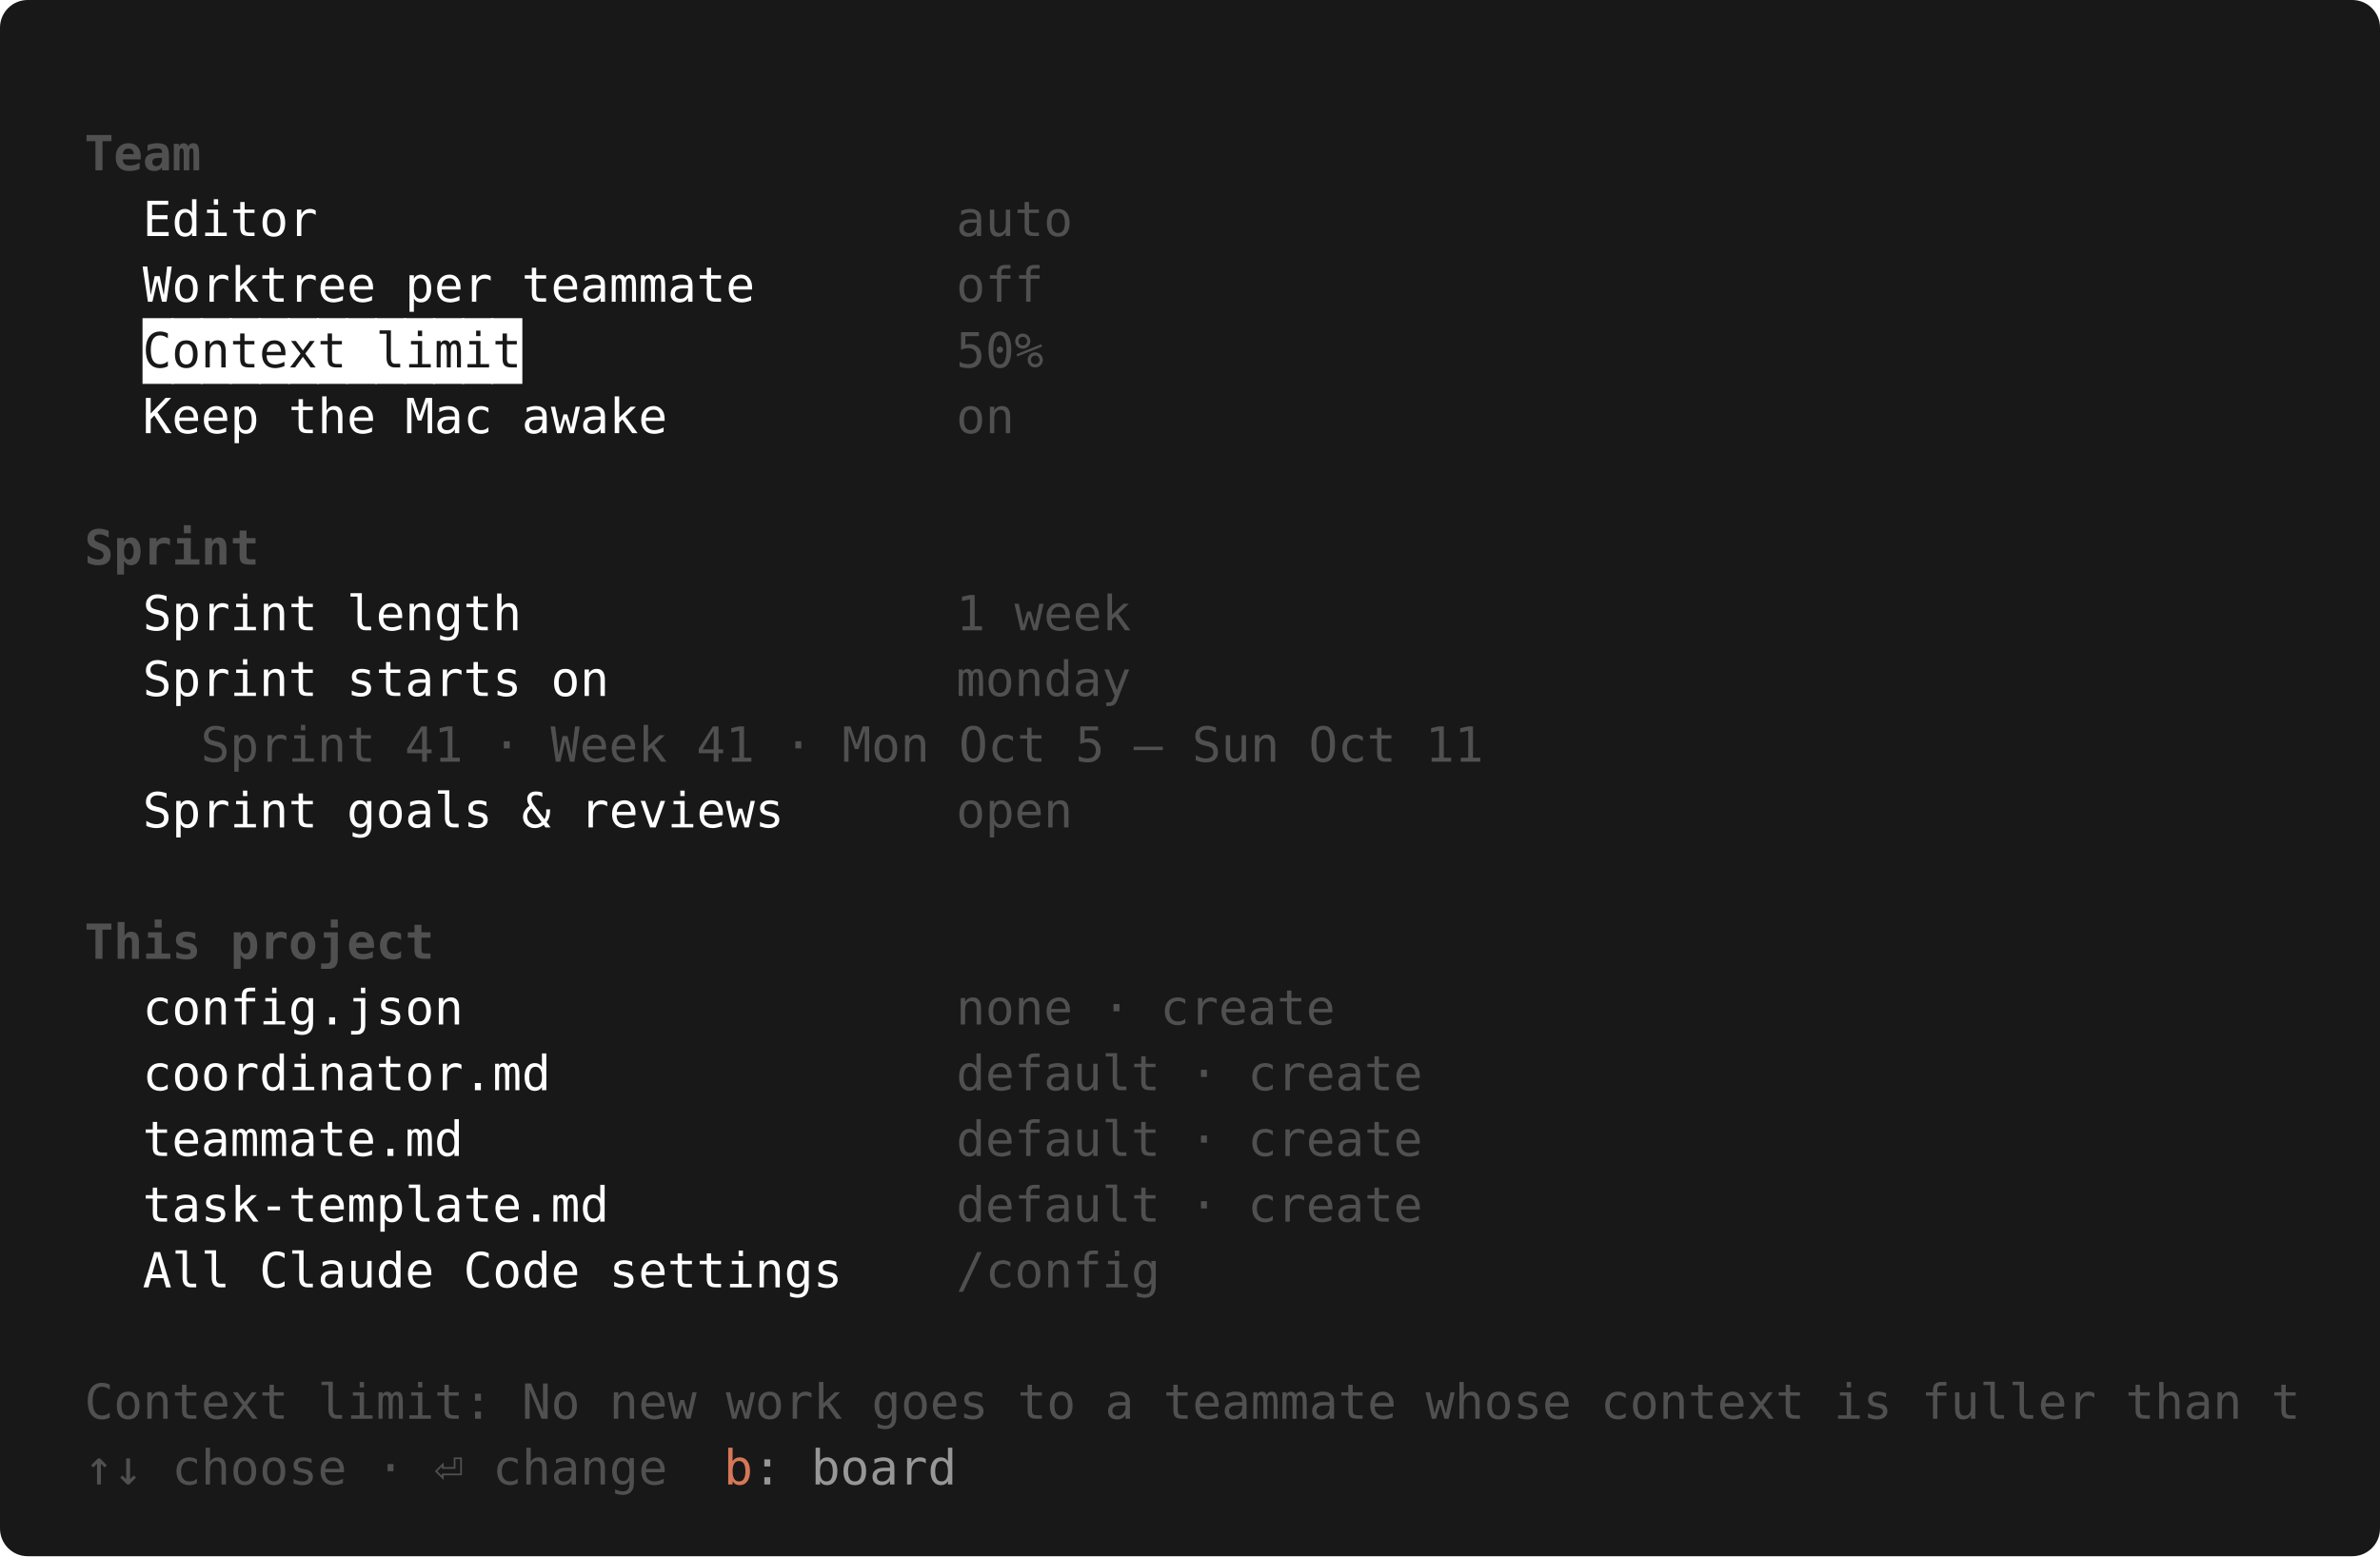
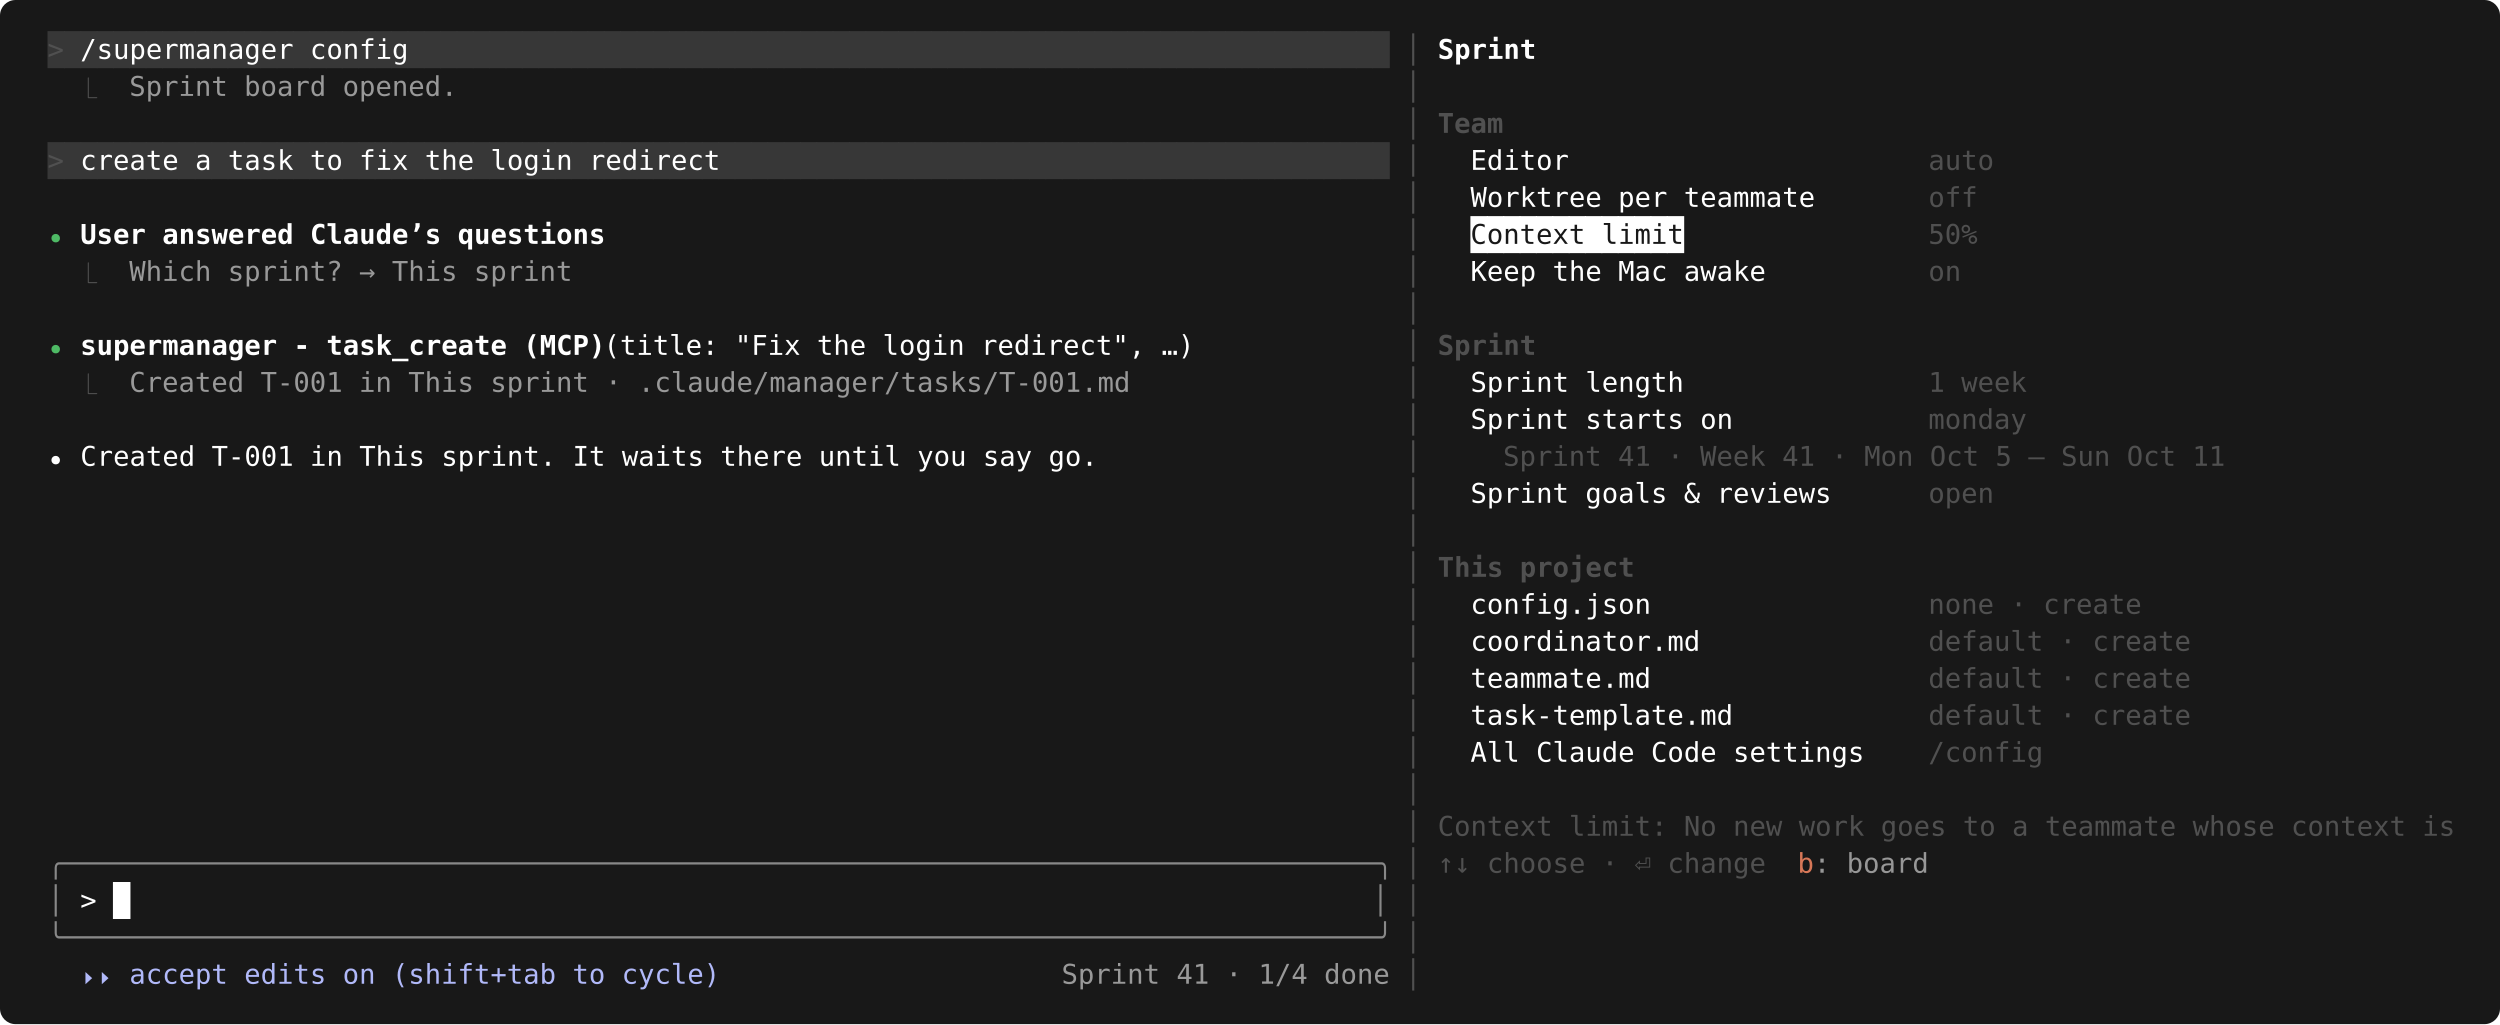
- <svg xmlns="http://www.w3.org/2000/svg" width="688" height="450" viewBox="0 0 688 450" font-family="JetBrains Mono, SF Mono, Menlo, Consolas, monospace" font-size="14">
+ <svg xmlns="http://www.w3.org/2000/svg" width="1284" height="526" viewBox="0 0 1284 526" font-family="JetBrains Mono, SF Mono, Menlo, Consolas, monospace" font-size="14">
  <rect width="100%" height="100%" rx="8" fill="rgb(24,24,24)" />
-   <text x="24.4" y="49.25" fill="rgb(80,80,80)" font-weight="bold" textLength="33.6" xml:space="preserve">Team</text>
-   <text x="32.8" y="68.25" fill="rgb(255,255,255)" textLength="243.6" xml:space="preserve"> Editor                      </text>
-   <text x="276.4" y="68.25" fill="rgb(80,80,80)" textLength="33.6" xml:space="preserve">auto</text>
-   <text x="32.8" y="87.25" fill="rgb(255,255,255)" textLength="243.6" xml:space="preserve"> Worktree per teammate       </text>
-   <text x="276.4" y="87.25" fill="rgb(80,80,80)" textLength="25.2" xml:space="preserve">off</text>
-   <rect x="41.2" y="92" width="9" height="19" fill="rgb(255,255,255)" />
-   <rect x="49.6" y="92" width="9" height="19" fill="rgb(255,255,255)" />
-   <rect x="58.0" y="92" width="9" height="19" fill="rgb(255,255,255)" />
-   <rect x="66.4" y="92" width="9" height="19" fill="rgb(255,255,255)" />
-   <rect x="74.8" y="92" width="9" height="19" fill="rgb(255,255,255)" />
-   <rect x="83.2" y="92" width="9" height="19" fill="rgb(255,255,255)" />
-   <rect x="91.6" y="92" width="9" height="19" fill="rgb(255,255,255)" />
-   <rect x="100.0" y="92" width="9" height="19" fill="rgb(255,255,255)" />
-   <rect x="108.4" y="92" width="9" height="19" fill="rgb(255,255,255)" />
-   <rect x="116.8" y="92" width="9" height="19" fill="rgb(255,255,255)" />
-   <rect x="125.2" y="92" width="9" height="19" fill="rgb(255,255,255)" />
-   <rect x="133.6" y="92" width="9" height="19" fill="rgb(255,255,255)" />
-   <rect x="142.0" y="92" width="9" height="19" fill="rgb(255,255,255)" />
-   <text x="41.2" y="106.25" fill="rgb(24,24,24)" textLength="109.2" xml:space="preserve">Context limit</text>
-   <text x="276.4" y="106.25" fill="rgb(80,80,80)" textLength="25.2" xml:space="preserve">50%</text>
-   <text x="32.8" y="125.25" fill="rgb(255,255,255)" textLength="243.6" xml:space="preserve"> Keep the Mac awake          </text>
-   <text x="276.4" y="125.25" fill="rgb(80,80,80)" textLength="16.8" xml:space="preserve">on</text>
-   <text x="24.4" y="163.25" fill="rgb(80,80,80)" font-weight="bold" textLength="50.4" xml:space="preserve">Sprint</text>
-   <text x="32.8" y="182.25" fill="rgb(255,255,255)" textLength="243.6" xml:space="preserve"> Sprint length               </text>
-   <text x="276.4" y="182.25" fill="rgb(80,80,80)" textLength="50.4" xml:space="preserve">1 week</text>
-   <text x="32.8" y="201.25" fill="rgb(255,255,255)" textLength="243.6" xml:space="preserve"> Sprint starts on            </text>
-   <text x="276.4" y="201.25" fill="rgb(80,80,80)" textLength="50.4" xml:space="preserve">monday</text>
-   <text x="58.0" y="220.25" fill="rgb(80,80,80)" textLength="369.6" xml:space="preserve">Sprint 41 · Week 41 · Mon Oct 5 – Sun Oct 11</text>
-   <text x="32.8" y="239.25" fill="rgb(255,255,255)" textLength="243.6" xml:space="preserve"> Sprint goals &amp; reviews      </text>
-   <text x="276.4" y="239.25" fill="rgb(80,80,80)" textLength="33.6" xml:space="preserve">open</text>
-   <text x="24.4" y="277.25" fill="rgb(80,80,80)" font-weight="bold" textLength="100.8" xml:space="preserve">This project</text>
-   <text x="32.8" y="296.25" fill="rgb(255,255,255)" textLength="243.6" xml:space="preserve"> config.json                 </text>
-   <text x="276.4" y="296.25" fill="rgb(80,80,80)" textLength="109.2" xml:space="preserve">none · create</text>
-   <text x="32.8" y="315.25" fill="rgb(255,255,255)" textLength="243.6" xml:space="preserve"> coordinator.md              </text>
-   <text x="276.4" y="315.25" fill="rgb(80,80,80)" textLength="134.4" xml:space="preserve">default · create</text>
-   <text x="32.8" y="334.25" fill="rgb(255,255,255)" textLength="243.6" xml:space="preserve"> teammate.md                 </text>
-   <text x="276.4" y="334.25" fill="rgb(80,80,80)" textLength="134.4" xml:space="preserve">default · create</text>
-   <text x="32.8" y="353.25" fill="rgb(255,255,255)" textLength="243.6" xml:space="preserve"> task-template.md            </text>
-   <text x="276.4" y="353.25" fill="rgb(80,80,80)" textLength="134.4" xml:space="preserve">default · create</text>
-   <text x="32.8" y="372.25" fill="rgb(255,255,255)" textLength="243.6" xml:space="preserve"> All Claude Code settings    </text>
-   <text x="276.4" y="372.25" fill="rgb(80,80,80)" textLength="58.8" xml:space="preserve">/config</text>
-   <text x="24.4" y="410.25" fill="rgb(80,80,80)" textLength="638.4" xml:space="preserve">Context limit: No new work goes to a teammate whose context is fuller than t</text>
-   <text x="24.4" y="429.25" fill="rgb(80,80,80)" textLength="168.0" xml:space="preserve">↑↓ choose · ⏎ change</text>
-   <text x="209.2" y="429.25" fill="rgb(215,119,87)" textLength="8.4" xml:space="preserve">b</text>
-   <text x="217.6" y="429.25" fill="rgb(255,255,255)" opacity="0.55" textLength="58.8" xml:space="preserve">: board</text>
+   <rect x="24.4" y="16" width="9" height="19" fill="rgb(55,55,55)" />
+   <rect x="32.8" y="16" width="9" height="19" fill="rgb(55,55,55)" />
+   <rect x="41.2" y="16" width="9" height="19" fill="rgb(55,55,55)" />
+   <rect x="49.6" y="16" width="9" height="19" fill="rgb(55,55,55)" />
+   <rect x="58.0" y="16" width="9" height="19" fill="rgb(55,55,55)" />
+   <rect x="66.4" y="16" width="9" height="19" fill="rgb(55,55,55)" />
+   <rect x="74.8" y="16" width="9" height="19" fill="rgb(55,55,55)" />
+   <rect x="83.2" y="16" width="9" height="19" fill="rgb(55,55,55)" />
+   <rect x="91.6" y="16" width="9" height="19" fill="rgb(55,55,55)" />
+   <rect x="100.0" y="16" width="9" height="19" fill="rgb(55,55,55)" />
+   <rect x="108.4" y="16" width="9" height="19" fill="rgb(55,55,55)" />
+   <rect x="116.8" y="16" width="9" height="19" fill="rgb(55,55,55)" />
+   <rect x="125.2" y="16" width="9" height="19" fill="rgb(55,55,55)" />
+   <rect x="133.6" y="16" width="9" height="19" fill="rgb(55,55,55)" />
+   <rect x="142.0" y="16" width="9" height="19" fill="rgb(55,55,55)" />
+   <rect x="150.4" y="16" width="9" height="19" fill="rgb(55,55,55)" />
+   <rect x="158.8" y="16" width="9" height="19" fill="rgb(55,55,55)" />
+   <rect x="167.2" y="16" width="9" height="19" fill="rgb(55,55,55)" />
+   <rect x="175.6" y="16" width="9" height="19" fill="rgb(55,55,55)" />
+   <rect x="184.0" y="16" width="9" height="19" fill="rgb(55,55,55)" />
+   <rect x="192.4" y="16" width="9" height="19" fill="rgb(55,55,55)" />
+   <rect x="200.8" y="16" width="9" height="19" fill="rgb(55,55,55)" />
+   <rect x="209.2" y="16" width="9" height="19" fill="rgb(55,55,55)" />
+   <rect x="217.6" y="16" width="9" height="19" fill="rgb(55,55,55)" />
+   <rect x="226.0" y="16" width="9" height="19" fill="rgb(55,55,55)" />
+   <rect x="234.4" y="16" width="9" height="19" fill="rgb(55,55,55)" />
+   <rect x="242.8" y="16" width="9" height="19" fill="rgb(55,55,55)" />
+   <rect x="251.2" y="16" width="9" height="19" fill="rgb(55,55,55)" />
+   <rect x="259.6" y="16" width="9" height="19" fill="rgb(55,55,55)" />
+   <rect x="268.0" y="16" width="9" height="19" fill="rgb(55,55,55)" />
+   <rect x="276.4" y="16" width="9" height="19" fill="rgb(55,55,55)" />
+   <rect x="284.8" y="16" width="9" height="19" fill="rgb(55,55,55)" />
+   <rect x="293.2" y="16" width="9" height="19" fill="rgb(55,55,55)" />
+   <rect x="301.6" y="16" width="9" height="19" fill="rgb(55,55,55)" />
+   <rect x="310.0" y="16" width="9" height="19" fill="rgb(55,55,55)" />
+   <rect x="318.4" y="16" width="9" height="19" fill="rgb(55,55,55)" />
+   <rect x="326.8" y="16" width="9" height="19" fill="rgb(55,55,55)" />
+   <rect x="335.2" y="16" width="9" height="19" fill="rgb(55,55,55)" />
+   <rect x="343.6" y="16" width="9" height="19" fill="rgb(55,55,55)" />
+   <rect x="352.0" y="16" width="9" height="19" fill="rgb(55,55,55)" />
+   <rect x="360.4" y="16" width="9" height="19" fill="rgb(55,55,55)" />
+   <rect x="368.8" y="16" width="9" height="19" fill="rgb(55,55,55)" />
+   <rect x="377.2" y="16" width="9" height="19" fill="rgb(55,55,55)" />
+   <rect x="385.6" y="16" width="9" height="19" fill="rgb(55,55,55)" />
+   <rect x="394.0" y="16" width="9" height="19" fill="rgb(55,55,55)" />
+   <rect x="402.4" y="16" width="9" height="19" fill="rgb(55,55,55)" />
+   <rect x="410.8" y="16" width="9" height="19" fill="rgb(55,55,55)" />
+   <rect x="419.2" y="16" width="9" height="19" fill="rgb(55,55,55)" />
+   <rect x="427.6" y="16" width="9" height="19" fill="rgb(55,55,55)" />
+   <rect x="436.0" y="16" width="9" height="19" fill="rgb(55,55,55)" />
+   <rect x="444.4" y="16" width="9" height="19" fill="rgb(55,55,55)" />
+   <rect x="452.8" y="16" width="9" height="19" fill="rgb(55,55,55)" />
+   <rect x="461.2" y="16" width="9" height="19" fill="rgb(55,55,55)" />
+   <rect x="469.6" y="16" width="9" height="19" fill="rgb(55,55,55)" />
+   <rect x="478.0" y="16" width="9" height="19" fill="rgb(55,55,55)" />
+   <rect x="486.4" y="16" width="9" height="19" fill="rgb(55,55,55)" />
+   <rect x="494.8" y="16" width="9" height="19" fill="rgb(55,55,55)" />
+   <rect x="503.2" y="16" width="9" height="19" fill="rgb(55,55,55)" />
+   <rect x="511.6" y="16" width="9" height="19" fill="rgb(55,55,55)" />
+   <rect x="520.0" y="16" width="9" height="19" fill="rgb(55,55,55)" />
+   <rect x="528.4" y="16" width="9" height="19" fill="rgb(55,55,55)" />
+   <rect x="536.8" y="16" width="9" height="19" fill="rgb(55,55,55)" />
+   <rect x="545.2" y="16" width="9" height="19" fill="rgb(55,55,55)" />
+   <rect x="553.6" y="16" width="9" height="19" fill="rgb(55,55,55)" />
+   <rect x="562.0" y="16" width="9" height="19" fill="rgb(55,55,55)" />
+   <rect x="570.4" y="16" width="9" height="19" fill="rgb(55,55,55)" />
+   <rect x="578.8" y="16" width="9" height="19" fill="rgb(55,55,55)" />
+   <rect x="587.2" y="16" width="9" height="19" fill="rgb(55,55,55)" />
+   <rect x="595.6" y="16" width="9" height="19" fill="rgb(55,55,55)" />
+   <rect x="604.0" y="16" width="9" height="19" fill="rgb(55,55,55)" />
+   <rect x="612.4" y="16" width="9" height="19" fill="rgb(55,55,55)" />
+   <rect x="620.8" y="16" width="9" height="19" fill="rgb(55,55,55)" />
+   <rect x="629.2" y="16" width="9" height="19" fill="rgb(55,55,55)" />
+   <rect x="637.6" y="16" width="9" height="19" fill="rgb(55,55,55)" />
+   <rect x="646.0" y="16" width="9" height="19" fill="rgb(55,55,55)" />
+   <rect x="654.4" y="16" width="9" height="19" fill="rgb(55,55,55)" />
+   <rect x="662.8" y="16" width="9" height="19" fill="rgb(55,55,55)" />
+   <rect x="671.2" y="16" width="9" height="19" fill="rgb(55,55,55)" />
+   <rect x="679.6" y="16" width="9" height="19" fill="rgb(55,55,55)" />
+   <rect x="688.0" y="16" width="9" height="19" fill="rgb(55,55,55)" />
+   <rect x="696.4" y="16" width="9" height="19" fill="rgb(55,55,55)" />
+   <rect x="704.8" y="16" width="9" height="19" fill="rgb(55,55,55)" />
+   <text x="24.4" y="30.25" fill="rgb(80,80,80)" textLength="16.8" xml:space="preserve">&gt; </text>
+   <text x="41.2" y="30.25" fill="rgb(255,255,255)" textLength="168.0" xml:space="preserve">/supermanager config</text>
+   <text x="721.6" y="30.25" fill="rgb(80,80,80)" textLength="8.4" xml:space="preserve">│</text>
+   <text x="730.0" y="30.25" fill="rgb(255,255,255)" font-weight="bold" textLength="67.2" xml:space="preserve"> Sprint </text>
+   <text x="24.4" y="49.25" fill="rgb(80,80,80)" textLength="42.0" xml:space="preserve">  ⎿  </text>
+   <text x="66.4" y="49.25" fill="rgb(153,153,153)" textLength="168.0" xml:space="preserve">Sprint board opened.</text>
+   <text x="721.6" y="49.25" fill="rgb(80,80,80)" textLength="8.4" xml:space="preserve">│</text>
+   <text x="721.6" y="68.25" fill="rgb(80,80,80)" textLength="8.4" xml:space="preserve">│</text>
+   <text x="738.4" y="68.25" fill="rgb(80,80,80)" font-weight="bold" textLength="33.6" xml:space="preserve">Team</text>
+   <rect x="24.4" y="73" width="9" height="19" fill="rgb(55,55,55)" />
+   <rect x="32.8" y="73" width="9" height="19" fill="rgb(55,55,55)" />
+   <rect x="41.2" y="73" width="9" height="19" fill="rgb(55,55,55)" />
+   <rect x="49.6" y="73" width="9" height="19" fill="rgb(55,55,55)" />
+   <rect x="58.0" y="73" width="9" height="19" fill="rgb(55,55,55)" />
+   <rect x="66.4" y="73" width="9" height="19" fill="rgb(55,55,55)" />
+   <rect x="74.8" y="73" width="9" height="19" fill="rgb(55,55,55)" />
+   <rect x="83.2" y="73" width="9" height="19" fill="rgb(55,55,55)" />
+   <rect x="91.6" y="73" width="9" height="19" fill="rgb(55,55,55)" />
+   <rect x="100.0" y="73" width="9" height="19" fill="rgb(55,55,55)" />
+   <rect x="108.4" y="73" width="9" height="19" fill="rgb(55,55,55)" />
+   <rect x="116.8" y="73" width="9" height="19" fill="rgb(55,55,55)" />
+   <rect x="125.2" y="73" width="9" height="19" fill="rgb(55,55,55)" />
+   <rect x="133.6" y="73" width="9" height="19" fill="rgb(55,55,55)" />
+   <rect x="142.0" y="73" width="9" height="19" fill="rgb(55,55,55)" />
+   <rect x="150.4" y="73" width="9" height="19" fill="rgb(55,55,55)" />
+   <rect x="158.8" y="73" width="9" height="19" fill="rgb(55,55,55)" />
+   <rect x="167.2" y="73" width="9" height="19" fill="rgb(55,55,55)" />
+   <rect x="175.6" y="73" width="9" height="19" fill="rgb(55,55,55)" />
+   <rect x="184.0" y="73" width="9" height="19" fill="rgb(55,55,55)" />
+   <rect x="192.4" y="73" width="9" height="19" fill="rgb(55,55,55)" />
+   <rect x="200.8" y="73" width="9" height="19" fill="rgb(55,55,55)" />
+   <rect x="209.2" y="73" width="9" height="19" fill="rgb(55,55,55)" />
+   <rect x="217.6" y="73" width="9" height="19" fill="rgb(55,55,55)" />
+   <rect x="226.0" y="73" width="9" height="19" fill="rgb(55,55,55)" />
+   <rect x="234.4" y="73" width="9" height="19" fill="rgb(55,55,55)" />
+   <rect x="242.8" y="73" width="9" height="19" fill="rgb(55,55,55)" />
+   <rect x="251.2" y="73" width="9" height="19" fill="rgb(55,55,55)" />
+   <rect x="259.6" y="73" width="9" height="19" fill="rgb(55,55,55)" />
+   <rect x="268.0" y="73" width="9" height="19" fill="rgb(55,55,55)" />
+   <rect x="276.4" y="73" width="9" height="19" fill="rgb(55,55,55)" />
+   <rect x="284.8" y="73" width="9" height="19" fill="rgb(55,55,55)" />
+   <rect x="293.2" y="73" width="9" height="19" fill="rgb(55,55,55)" />
+   <rect x="301.6" y="73" width="9" height="19" fill="rgb(55,55,55)" />
+   <rect x="310.0" y="73" width="9" height="19" fill="rgb(55,55,55)" />
+   <rect x="318.4" y="73" width="9" height="19" fill="rgb(55,55,55)" />
+   <rect x="326.8" y="73" width="9" height="19" fill="rgb(55,55,55)" />
+   <rect x="335.2" y="73" width="9" height="19" fill="rgb(55,55,55)" />
+   <rect x="343.6" y="73" width="9" height="19" fill="rgb(55,55,55)" />
+   <rect x="352.0" y="73" width="9" height="19" fill="rgb(55,55,55)" />
+   <rect x="360.4" y="73" width="9" height="19" fill="rgb(55,55,55)" />
+   <rect x="368.8" y="73" width="9" height="19" fill="rgb(55,55,55)" />
+   <rect x="377.2" y="73" width="9" height="19" fill="rgb(55,55,55)" />
+   <rect x="385.6" y="73" width="9" height="19" fill="rgb(55,55,55)" />
+   <rect x="394.0" y="73" width="9" height="19" fill="rgb(55,55,55)" />
+   <rect x="402.4" y="73" width="9" height="19" fill="rgb(55,55,55)" />
+   <rect x="410.8" y="73" width="9" height="19" fill="rgb(55,55,55)" />
+   <rect x="419.2" y="73" width="9" height="19" fill="rgb(55,55,55)" />
+   <rect x="427.6" y="73" width="9" height="19" fill="rgb(55,55,55)" />
+   <rect x="436.0" y="73" width="9" height="19" fill="rgb(55,55,55)" />
+   <rect x="444.4" y="73" width="9" height="19" fill="rgb(55,55,55)" />
+   <rect x="452.8" y="73" width="9" height="19" fill="rgb(55,55,55)" />
+   <rect x="461.2" y="73" width="9" height="19" fill="rgb(55,55,55)" />
+   <rect x="469.6" y="73" width="9" height="19" fill="rgb(55,55,55)" />
+   <rect x="478.0" y="73" width="9" height="19" fill="rgb(55,55,55)" />
+   <rect x="486.4" y="73" width="9" height="19" fill="rgb(55,55,55)" />
+   <rect x="494.8" y="73" width="9" height="19" fill="rgb(55,55,55)" />
+   <rect x="503.2" y="73" width="9" height="19" fill="rgb(55,55,55)" />
+   <rect x="511.6" y="73" width="9" height="19" fill="rgb(55,55,55)" />
+   <rect x="520.0" y="73" width="9" height="19" fill="rgb(55,55,55)" />
+   <rect x="528.4" y="73" width="9" height="19" fill="rgb(55,55,55)" />
+   <rect x="536.8" y="73" width="9" height="19" fill="rgb(55,55,55)" />
+   <rect x="545.2" y="73" width="9" height="19" fill="rgb(55,55,55)" />
+   <rect x="553.6" y="73" width="9" height="19" fill="rgb(55,55,55)" />
+   <rect x="562.0" y="73" width="9" height="19" fill="rgb(55,55,55)" />
+   <rect x="570.4" y="73" width="9" height="19" fill="rgb(55,55,55)" />
+   <rect x="578.8" y="73" width="9" height="19" fill="rgb(55,55,55)" />
+   <rect x="587.2" y="73" width="9" height="19" fill="rgb(55,55,55)" />
+   <rect x="595.6" y="73" width="9" height="19" fill="rgb(55,55,55)" />
+   <rect x="604.0" y="73" width="9" height="19" fill="rgb(55,55,55)" />
+   <rect x="612.4" y="73" width="9" height="19" fill="rgb(55,55,55)" />
+   <rect x="620.8" y="73" width="9" height="19" fill="rgb(55,55,55)" />
+   <rect x="629.2" y="73" width="9" height="19" fill="rgb(55,55,55)" />
+   <rect x="637.6" y="73" width="9" height="19" fill="rgb(55,55,55)" />
+   <rect x="646.0" y="73" width="9" height="19" fill="rgb(55,55,55)" />
+   <rect x="654.4" y="73" width="9" height="19" fill="rgb(55,55,55)" />
+   <rect x="662.8" y="73" width="9" height="19" fill="rgb(55,55,55)" />
+   <rect x="671.2" y="73" width="9" height="19" fill="rgb(55,55,55)" />
+   <rect x="679.6" y="73" width="9" height="19" fill="rgb(55,55,55)" />
+   <rect x="688.0" y="73" width="9" height="19" fill="rgb(55,55,55)" />
+   <rect x="696.4" y="73" width="9" height="19" fill="rgb(55,55,55)" />
+   <rect x="704.8" y="73" width="9" height="19" fill="rgb(55,55,55)" />
+   <text x="24.4" y="87.25" fill="rgb(80,80,80)" textLength="16.8" xml:space="preserve">&gt; </text>
+   <text x="41.2" y="87.25" fill="rgb(255,255,255)" textLength="327.6" xml:space="preserve">create a task to fix the login redirect</text>
+   <text x="721.6" y="87.25" fill="rgb(80,80,80)" textLength="8.4" xml:space="preserve">│</text>
+   <text x="746.8" y="87.25" fill="rgb(255,255,255)" textLength="243.6" xml:space="preserve"> Editor                      </text>
+   <text x="990.4" y="87.25" fill="rgb(80,80,80)" textLength="33.6" xml:space="preserve">auto</text>
+   <text x="721.6" y="106.25" fill="rgb(80,80,80)" textLength="8.4" xml:space="preserve">│</text>
+   <text x="746.8" y="106.25" fill="rgb(255,255,255)" textLength="243.6" xml:space="preserve"> Worktree per teammate       </text>
+   <text x="990.4" y="106.25" fill="rgb(80,80,80)" textLength="25.2" xml:space="preserve">off</text>
+   <rect x="755.2" y="111" width="9" height="19" fill="rgb(255,255,255)" />
+   <rect x="763.6" y="111" width="9" height="19" fill="rgb(255,255,255)" />
+   <rect x="772.0" y="111" width="9" height="19" fill="rgb(255,255,255)" />
+   <rect x="780.4" y="111" width="9" height="19" fill="rgb(255,255,255)" />
+   <rect x="788.8" y="111" width="9" height="19" fill="rgb(255,255,255)" />
+   <rect x="797.2" y="111" width="9" height="19" fill="rgb(255,255,255)" />
+   <rect x="805.6" y="111" width="9" height="19" fill="rgb(255,255,255)" />
+   <rect x="814.0" y="111" width="9" height="19" fill="rgb(255,255,255)" />
+   <rect x="822.4" y="111" width="9" height="19" fill="rgb(255,255,255)" />
+   <rect x="830.8" y="111" width="9" height="19" fill="rgb(255,255,255)" />
+   <rect x="839.2" y="111" width="9" height="19" fill="rgb(255,255,255)" />
+   <rect x="847.6" y="111" width="9" height="19" fill="rgb(255,255,255)" />
+   <rect x="856.0" y="111" width="9" height="19" fill="rgb(255,255,255)" />
+   <text x="24.4" y="125.25" fill="rgb(78,186,101)" textLength="16.8" xml:space="preserve">⏺ </text>
+   <text x="41.2" y="125.25" fill="rgb(255,255,255)" font-weight="bold" textLength="268.8" xml:space="preserve">User answered Claude’s questions</text>
+   <text x="721.6" y="125.25" fill="rgb(80,80,80)" textLength="8.4" xml:space="preserve">│</text>
+   <text x="755.2" y="125.25" fill="rgb(24,24,24)" textLength="109.2" xml:space="preserve">Context limit</text>
+   <text x="990.4" y="125.25" fill="rgb(80,80,80)" textLength="25.2" xml:space="preserve">50%</text>
+   <text x="24.4" y="144.25" fill="rgb(80,80,80)" textLength="42.0" xml:space="preserve">  ⎿  </text>
+   <text x="66.4" y="144.25" fill="rgb(153,153,153)" textLength="226.8" xml:space="preserve">Which sprint? → This sprint</text>
+   <text x="721.6" y="144.25" fill="rgb(80,80,80)" textLength="8.4" xml:space="preserve">│</text>
+   <text x="746.8" y="144.25" fill="rgb(255,255,255)" textLength="243.6" xml:space="preserve"> Keep the Mac awake          </text>
+   <text x="990.4" y="144.25" fill="rgb(80,80,80)" textLength="16.8" xml:space="preserve">on</text>
+   <text x="721.6" y="163.25" fill="rgb(80,80,80)" textLength="8.4" xml:space="preserve">│</text>
+   <text x="24.4" y="182.25" fill="rgb(78,186,101)" textLength="16.8" xml:space="preserve">⏺ </text>
+   <text x="41.2" y="182.25" fill="rgb(255,255,255)" font-weight="bold" textLength="268.8" xml:space="preserve">supermanager - task_create (MCP)</text>
+   <text x="310.0" y="182.25" fill="rgb(255,255,255)" textLength="302.4" xml:space="preserve">(title: "Fix the login redirect", …)</text>
+   <text x="721.6" y="182.25" fill="rgb(80,80,80)" textLength="8.4" xml:space="preserve">│</text>
+   <text x="738.4" y="182.25" fill="rgb(80,80,80)" font-weight="bold" textLength="50.4" xml:space="preserve">Sprint</text>
+   <text x="24.4" y="201.25" fill="rgb(80,80,80)" textLength="42.0" xml:space="preserve">  ⎿  </text>
+   <text x="66.4" y="201.25" fill="rgb(153,153,153)" textLength="512.4" xml:space="preserve">Created T-001 in This sprint · .claude/manager/tasks/T-001.md</text>
+   <text x="721.6" y="201.25" fill="rgb(80,80,80)" textLength="8.4" xml:space="preserve">│</text>
+   <text x="746.8" y="201.25" fill="rgb(255,255,255)" textLength="243.6" xml:space="preserve"> Sprint length               </text>
+   <text x="990.4" y="201.25" fill="rgb(80,80,80)" textLength="50.4" xml:space="preserve">1 week</text>
+   <text x="721.6" y="220.25" fill="rgb(80,80,80)" textLength="8.4" xml:space="preserve">│</text>
+   <text x="746.8" y="220.25" fill="rgb(255,255,255)" textLength="243.6" xml:space="preserve"> Sprint starts on            </text>
+   <text x="990.4" y="220.25" fill="rgb(80,80,80)" textLength="50.4" xml:space="preserve">monday</text>
+   <text x="24.4" y="239.25" fill="rgb(255,255,255)" textLength="537.6" xml:space="preserve">⏺ Created T-001 in This sprint. It waits there until you say go.</text>
+   <text x="721.6" y="239.25" fill="rgb(80,80,80)" textLength="8.4" xml:space="preserve">│</text>
+   <text x="772.0" y="239.25" fill="rgb(80,80,80)" textLength="369.6" xml:space="preserve">Sprint 41 · Week 41 · Mon Oct 5 – Sun Oct 11</text>
+   <text x="721.6" y="258.25" fill="rgb(80,80,80)" textLength="8.4" xml:space="preserve">│</text>
+   <text x="746.8" y="258.25" fill="rgb(255,255,255)" textLength="243.6" xml:space="preserve"> Sprint goals &amp; reviews      </text>
+   <text x="990.4" y="258.25" fill="rgb(80,80,80)" textLength="33.6" xml:space="preserve">open</text>
+   <text x="721.6" y="277.25" fill="rgb(80,80,80)" textLength="8.4" xml:space="preserve">│</text>
+   <text x="721.6" y="296.25" fill="rgb(80,80,80)" textLength="8.4" xml:space="preserve">│</text>
+   <text x="738.4" y="296.25" fill="rgb(80,80,80)" font-weight="bold" textLength="100.8" xml:space="preserve">This project</text>
+   <text x="721.6" y="315.25" fill="rgb(80,80,80)" textLength="8.4" xml:space="preserve">│</text>
+   <text x="746.8" y="315.25" fill="rgb(255,255,255)" textLength="243.6" xml:space="preserve"> config.json                 </text>
+   <text x="990.4" y="315.25" fill="rgb(80,80,80)" textLength="109.2" xml:space="preserve">none · create</text>
+   <text x="721.6" y="334.25" fill="rgb(80,80,80)" textLength="8.4" xml:space="preserve">│</text>
+   <text x="746.8" y="334.25" fill="rgb(255,255,255)" textLength="243.6" xml:space="preserve"> coordinator.md              </text>
+   <text x="990.4" y="334.25" fill="rgb(80,80,80)" textLength="134.4" xml:space="preserve">default · create</text>
+   <text x="721.6" y="353.25" fill="rgb(80,80,80)" textLength="8.4" xml:space="preserve">│</text>
+   <text x="746.8" y="353.25" fill="rgb(255,255,255)" textLength="243.6" xml:space="preserve"> teammate.md                 </text>
+   <text x="990.4" y="353.25" fill="rgb(80,80,80)" textLength="134.4" xml:space="preserve">default · create</text>
+   <text x="721.6" y="372.25" fill="rgb(80,80,80)" textLength="8.4" xml:space="preserve">│</text>
+   <text x="746.8" y="372.25" fill="rgb(255,255,255)" textLength="243.6" xml:space="preserve"> task-template.md            </text>
+   <text x="990.4" y="372.25" fill="rgb(80,80,80)" textLength="134.4" xml:space="preserve">default · create</text>
+   <text x="721.6" y="391.25" fill="rgb(80,80,80)" textLength="8.4" xml:space="preserve">│</text>
+   <text x="746.8" y="391.25" fill="rgb(255,255,255)" textLength="243.6" xml:space="preserve"> All Claude Code settings    </text>
+   <text x="990.4" y="391.25" fill="rgb(80,80,80)" textLength="58.8" xml:space="preserve">/config</text>
+   <text x="721.6" y="410.25" fill="rgb(80,80,80)" textLength="8.4" xml:space="preserve">│</text>
+   <text x="721.6" y="429.25" fill="rgb(80,80,80)" textLength="8.4" xml:space="preserve">│</text>
+   <text x="738.4" y="429.25" fill="rgb(80,80,80)" textLength="520.8" xml:space="preserve">Context limit: No new work goes to a teammate whose context is</text>
+   <text x="24.4" y="448.25" fill="rgb(136,136,136)" textLength="688.8" xml:space="preserve">╭────────────────────────────────────────────────────────────────────────────────╮</text>
+   <text x="721.6" y="448.25" fill="rgb(80,80,80)" textLength="8.4" xml:space="preserve">│</text>
+   <text x="738.4" y="448.25" fill="rgb(80,80,80)" textLength="168.0" xml:space="preserve">↑↓ choose · ⏎ change</text>
+   <text x="923.2" y="448.25" fill="rgb(215,119,87)" textLength="8.4" xml:space="preserve">b</text>
+   <text x="931.6" y="448.25" fill="rgb(255,255,255)" opacity="0.55" textLength="58.8" xml:space="preserve">: board</text>
+   <rect x="58.0" y="453" width="9" height="19" fill="rgb(255,255,255)" />
+   <text x="24.4" y="467.25" fill="rgb(136,136,136)" textLength="8.4" xml:space="preserve">│</text>
+   <text x="41.2" y="467.25" fill="rgb(255,255,255)" textLength="8.4" xml:space="preserve">&gt;</text>
+   <text x="704.8" y="467.25" fill="rgb(136,136,136)" textLength="8.4" xml:space="preserve">│</text>
+   <text x="721.6" y="467.25" fill="rgb(80,80,80)" textLength="8.4" xml:space="preserve">│</text>
+   <text x="24.4" y="486.25" fill="rgb(136,136,136)" textLength="688.8" xml:space="preserve">╰────────────────────────────────────────────────────────────────────────────────╯</text>
+   <text x="721.6" y="486.25" fill="rgb(80,80,80)" textLength="8.4" xml:space="preserve">│</text>
+   <text x="24.4" y="505.25" fill="rgb(177,185,249)" textLength="344.4" xml:space="preserve">  ⏵⏵ accept edits on (shift+tab to cycle)</text>
+   <text x="545.2" y="505.25" fill="rgb(153,153,153)" textLength="168.0" xml:space="preserve">Sprint 41 · 1/4 done</text>
+   <text x="721.6" y="505.25" fill="rgb(80,80,80)" textLength="8.4" xml:space="preserve">│</text>
</svg>
